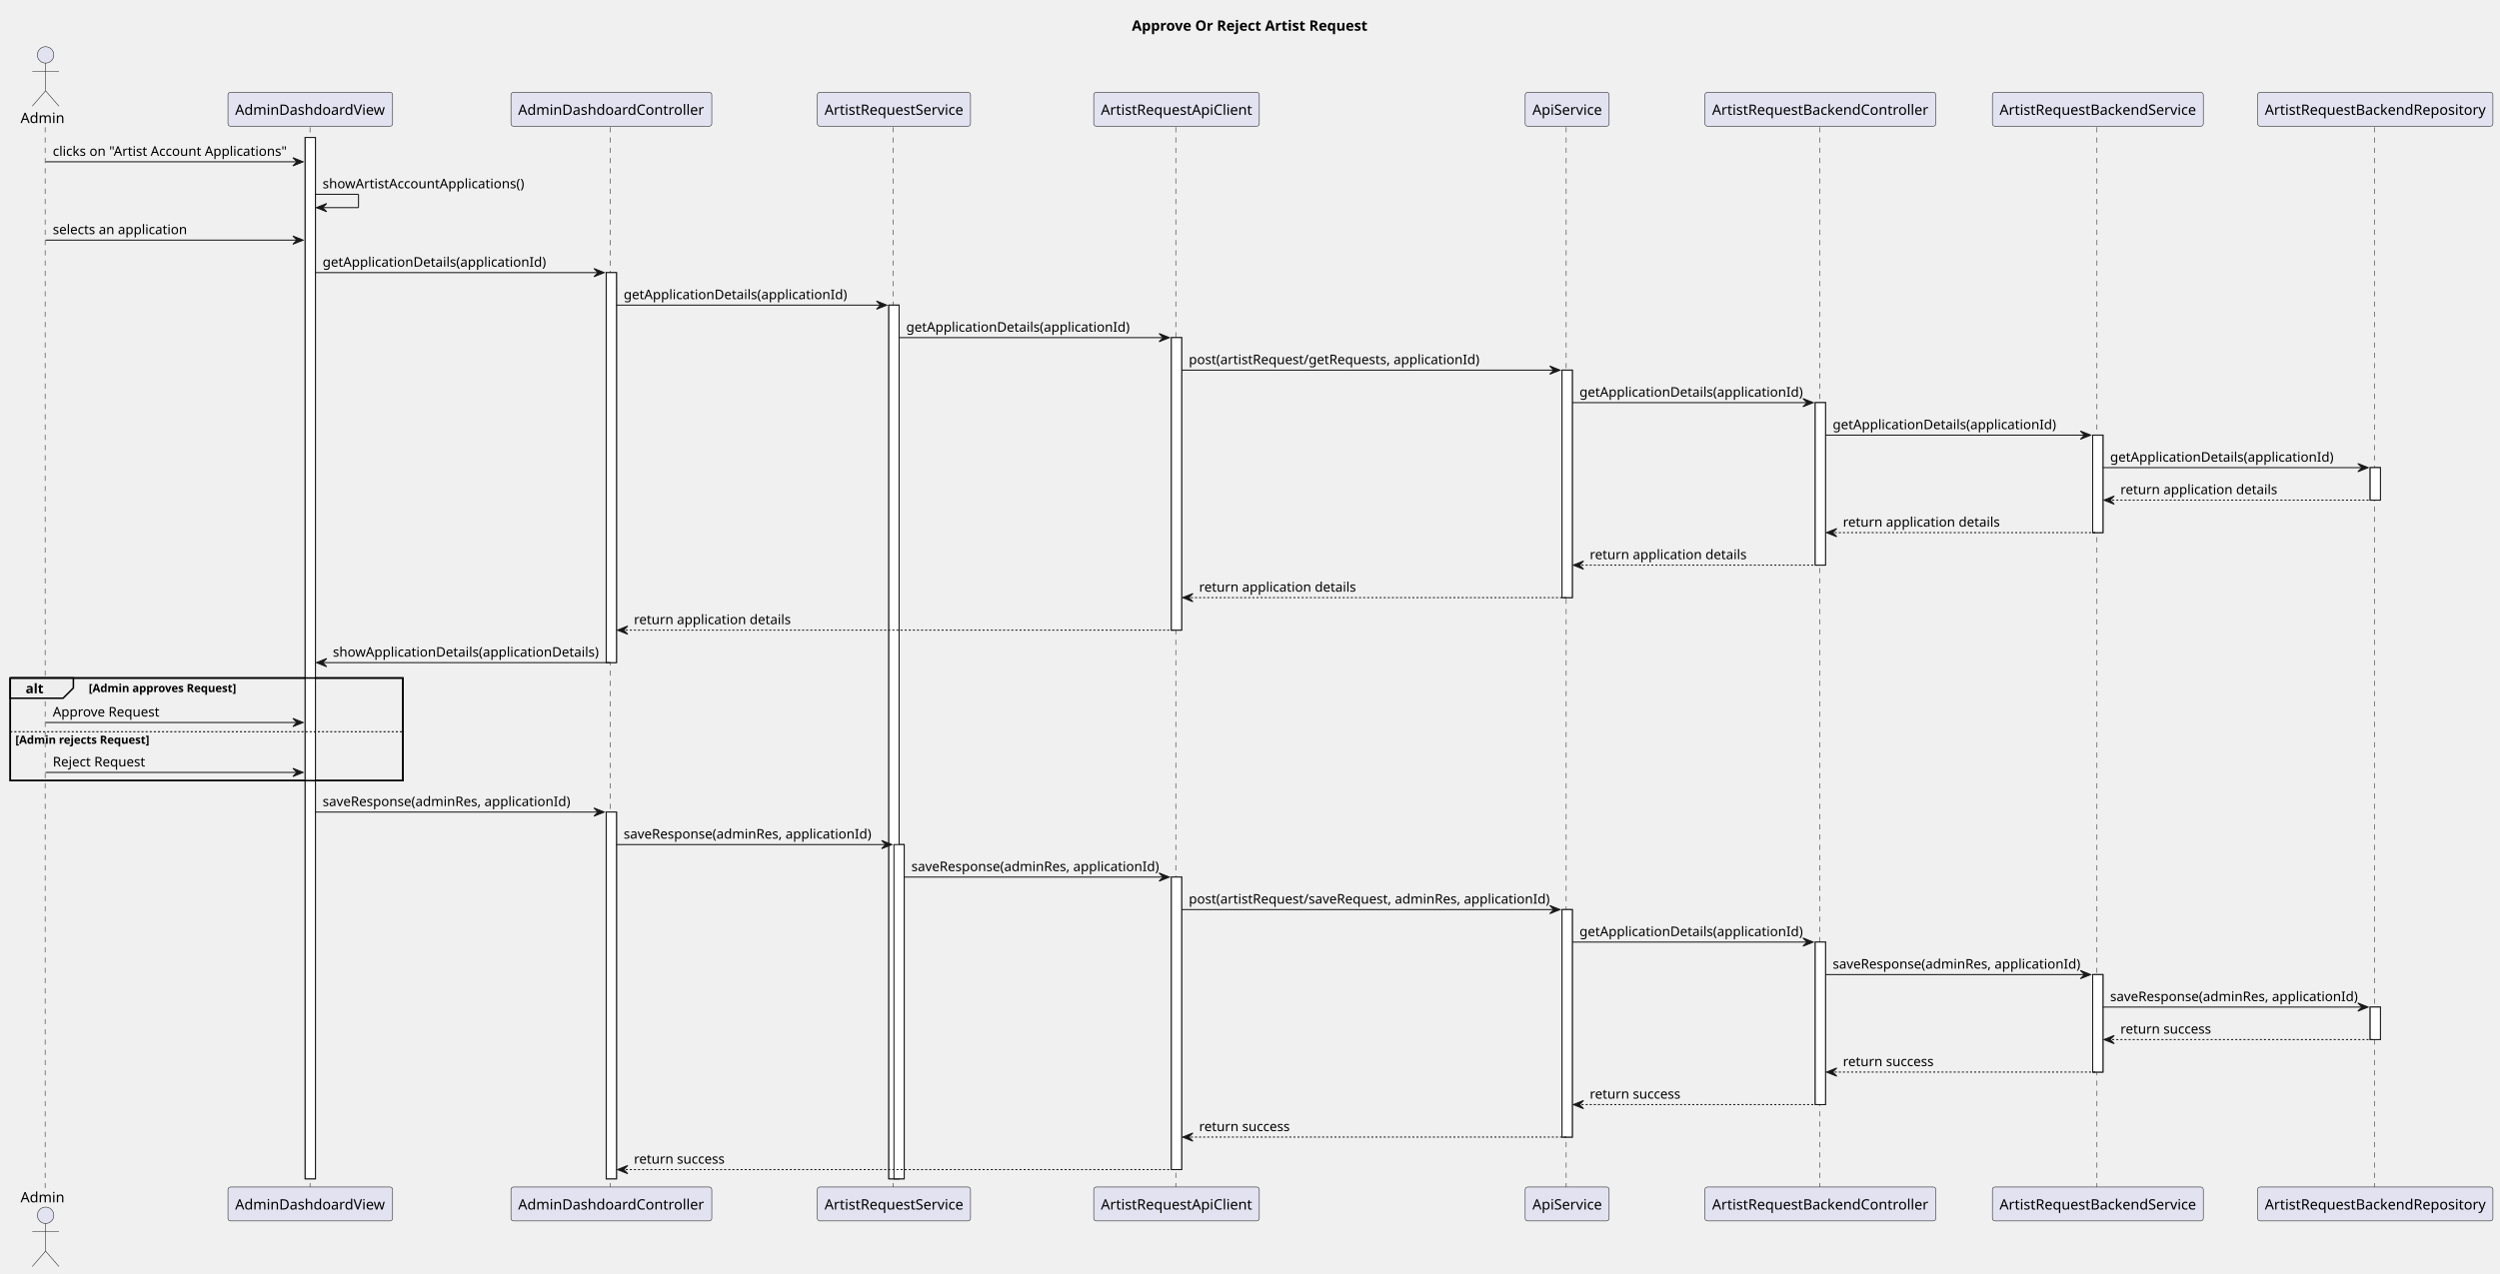
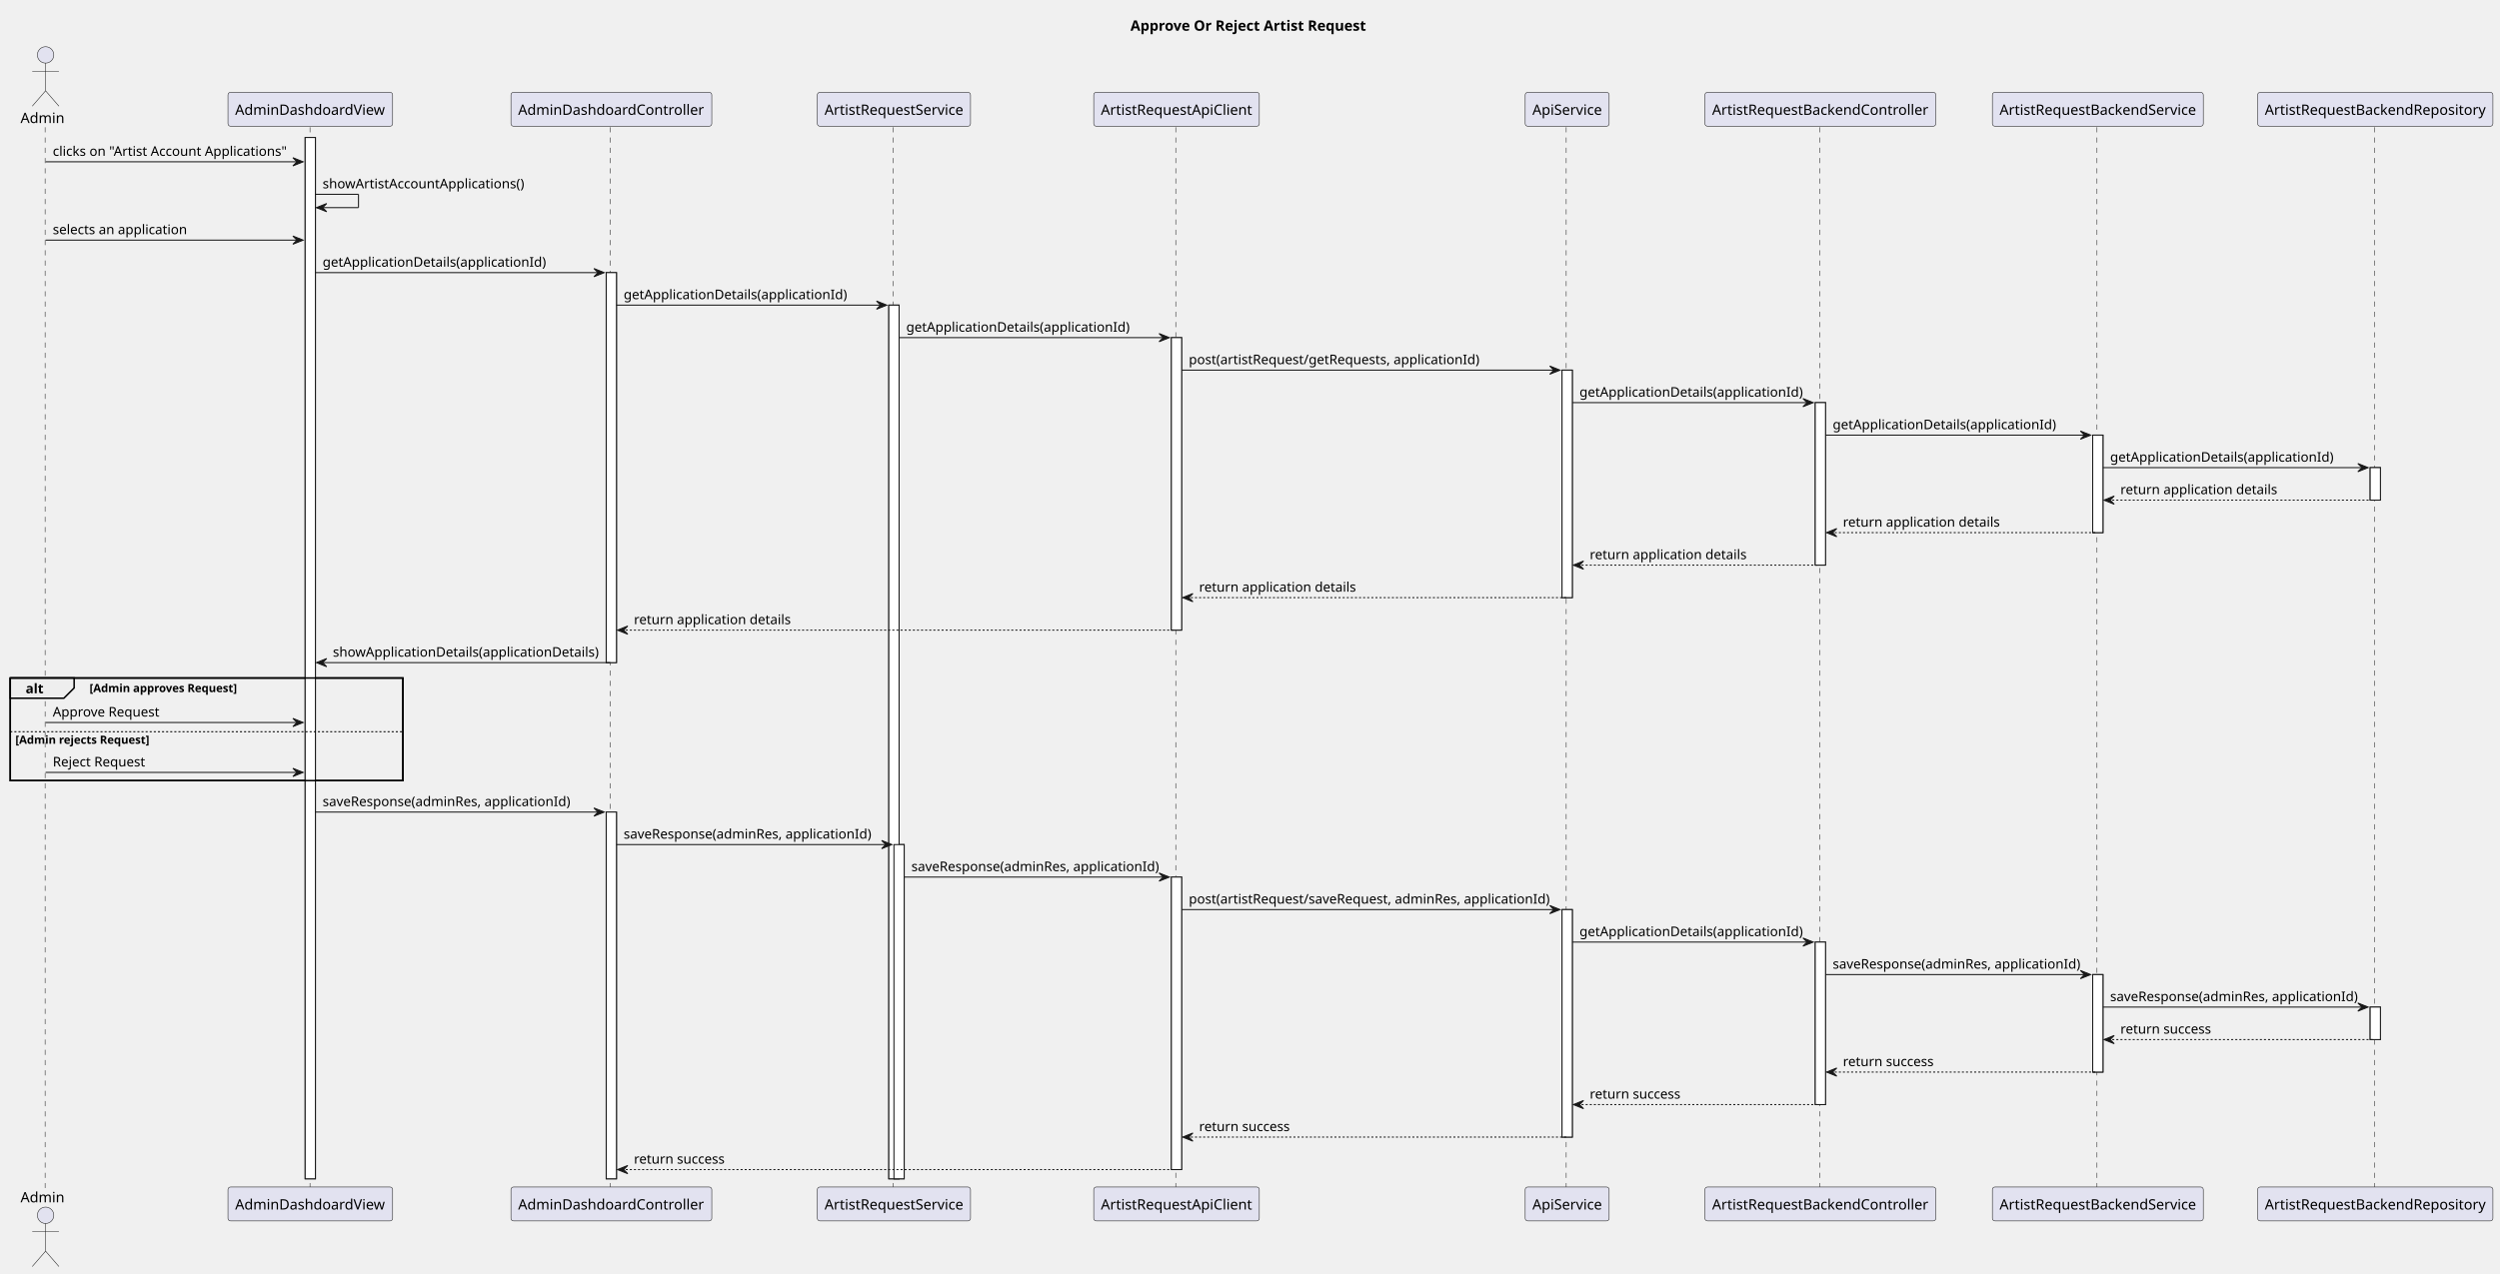
<svg xmlns="http://www.w3.org/2000/svg" contentStyleType="text/css" data-diagram-type="SEQUENCE" height="1242px" preserveAspectRatio="none" style="width:2437px;height:1242px;background:#FFFFFF;" version="1.1" viewBox="0 0 2437 1242" width="2437px" zoomAndPan="magnify">
  <defs />
  <g>
-     <text fill="#000000" font-family="sans-serif" font-size="14" font-weight="bold" lengthAdjust="spacing" textLength="227.513" x="1103.776" y="29.966">Approve Or Reject Artist Request</text>
+     <text fill="#000000" font-family="sans-serif" font-size="14" font-weight="bold" lengthAdjust="spacing" textLength="230.271" x="1102.397" y="29.966">Approve Or Reject Artist Request</text>
    <g>
      <rect fill="#FFFFFF" height="1015.868" style="stroke:#181818;stroke-width:1;" width="10" x="297.606" y="134.136" />
    </g>
    <g>
      <rect fill="#FFFFFF" height="380.472" style="stroke:#181818;stroke-width:1;" width="10" x="591.19" y="265.96" />
    </g>
    <g>
      <rect fill="#FFFFFF" height="357.766" style="stroke:#181818;stroke-width:1;" width="10" x="591.19" y="792.238" />
    </g>
    <g>
      <rect fill="#FFFFFF" height="852.338" style="stroke:#181818;stroke-width:1;" width="10" x="866.757" y="297.666" />
    </g>
    <g>
      <rect fill="#FFFFFF" height="326.06" style="stroke:#181818;stroke-width:1;" width="10" x="871.757" y="823.944" />
    </g>
    <g>
      <rect fill="#FFFFFF" height="285.354" style="stroke:#181818;stroke-width:1;" width="10" x="1142.323" y="329.372" />
    </g>
    <g>
      <rect fill="#FFFFFF" height="285.354" style="stroke:#181818;stroke-width:1;" width="10" x="1142.323" y="855.65" />
    </g>
    <g>
      <rect fill="#FFFFFF" height="221.942" style="stroke:#181818;stroke-width:1;" width="10" x="1523.298" y="361.078" />
    </g>
    <g>
      <rect fill="#FFFFFF" height="221.942" style="stroke:#181818;stroke-width:1;" width="10" x="1523.298" y="887.356" />
    </g>
    <g>
      <rect fill="#FFFFFF" height="158.53" style="stroke:#181818;stroke-width:1;" width="10" x="1770.217" y="392.784" />
    </g>
    <g>
      <rect fill="#FFFFFF" height="158.53" style="stroke:#181818;stroke-width:1;" width="10" x="1770.217" y="919.062" />
    </g>
    <g>
      <rect fill="#FFFFFF" height="95.118" style="stroke:#181818;stroke-width:1;" width="10" x="2040.784" y="424.49" />
    </g>
    <g>
      <rect fill="#FFFFFF" height="95.118" style="stroke:#181818;stroke-width:1;" width="10" x="2040.784" y="950.768" />
    </g>
    <g>
      <rect fill="#FFFFFF" height="31.706" style="stroke:#181818;stroke-width:1;" width="10" x="2311.35" y="456.196" />
    </g>
    <g>
      <rect fill="#FFFFFF" height="31.706" style="stroke:#181818;stroke-width:1;" width="10" x="2311.35" y="982.474" />
    </g>
    <rect fill="none" height="100.1" style="stroke:#000000;stroke-width:1.5;" width="382.896" x="10" y="661.432" />
    <g class="participant-lifeline" data-entity-uid="part1" data-qualified-name="Admin" id="part1-lifeline">
      <g>
        <rect fill="#000000" fill-opacity="0" height="1034.868" width="8" x="40.455" y="124.136" />
        <line style="stroke:#181818;stroke-width:0.5;stroke-dasharray:5,5;" x1="44" x2="44" y1="124.136" y2="1159.004" />
      </g>
    </g>
    <g class="participant-lifeline" data-entity-uid="part2" data-qualified-name="AdminDashdoardView" id="part2-lifeline">
      <g>
        <rect fill="#000000" fill-opacity="0" height="1034.868" width="8" x="298.606" y="124.136" />
        <line style="stroke:#181818;stroke-width:0.5;stroke-dasharray:5,5;" x1="302.316" x2="302.316" y1="124.136" y2="1159.004" />
      </g>
    </g>
    <g class="participant-lifeline" data-entity-uid="part3" data-qualified-name="AdminDashdoardController" id="part3-lifeline">
      <g>
        <rect fill="#000000" fill-opacity="0" height="1034.868" width="8" x="592.19" y="124.136" />
        <line style="stroke:#181818;stroke-width:0.5;stroke-dasharray:5,5;" x1="595.268" x2="595.268" y1="124.136" y2="1159.004" />
      </g>
    </g>
    <g class="participant-lifeline" data-entity-uid="part4" data-qualified-name="ArtistRequestService" id="part4-lifeline">
      <g>
        <rect fill="#000000" fill-opacity="0" height="1034.868" width="8" x="867.757" y="124.136" />
        <line style="stroke:#181818;stroke-width:0.5;stroke-dasharray:5,5;" x1="871.067" x2="871.067" y1="124.136" y2="1159.004" />
      </g>
    </g>
    <g class="participant-lifeline" data-entity-uid="part5" data-qualified-name="ArtistRequestApiClient" id="part5-lifeline">
      <g>
        <rect fill="#000000" fill-opacity="0" height="1034.868" width="8" x="1143.323" y="124.136" />
        <line style="stroke:#181818;stroke-width:0.5;stroke-dasharray:5,5;" x1="1146.564" x2="1146.564" y1="124.136" y2="1159.004" />
      </g>
    </g>
    <g class="participant-lifeline" data-entity-uid="part6" data-qualified-name="ApiService" id="part6-lifeline">
      <g>
        <rect fill="#000000" fill-opacity="0" height="1034.868" width="8" x="1524.298" y="124.136" />
        <line style="stroke:#181818;stroke-width:0.5;stroke-dasharray:5,5;" x1="1527.362" x2="1527.362" y1="124.136" y2="1159.004" />
      </g>
    </g>
    <g class="participant-lifeline" data-entity-uid="part7" data-qualified-name="ArtistRequestBackendController" id="part7-lifeline">
      <g>
        <rect fill="#000000" fill-opacity="0" height="1034.868" width="8" x="1771.217" y="124.136" />
        <line style="stroke:#181818;stroke-width:0.5;stroke-dasharray:5,5;" x1="1774.637" x2="1774.637" y1="124.136" y2="1159.004" />
      </g>
    </g>
    <g class="participant-lifeline" data-entity-uid="part8" data-qualified-name="ArtistRequestBackendService" id="part8-lifeline">
      <g>
        <rect fill="#000000" fill-opacity="0" height="1034.868" width="8" x="2041.784" y="124.136" />
        <line style="stroke:#181818;stroke-width:0.5;stroke-dasharray:5,5;" x1="2044.94" x2="2044.94" y1="124.136" y2="1159.004" />
      </g>
    </g>
    <g class="participant-lifeline" data-entity-uid="part9" data-qualified-name="ArtistRequestBackendRepository" id="part9-lifeline">
      <g>
        <rect fill="#000000" fill-opacity="0" height="1034.868" width="8" x="2312.35" y="124.136" />
        <line style="stroke:#181818;stroke-width:0.5;stroke-dasharray:5,5;" x1="2315.634" x2="2315.634" y1="124.136" y2="1159.004" />
      </g>
    </g>
    <g class="participant participant-head" data-entity-uid="part1" data-qualified-name="Admin" id="part1-head">
      <text fill="#000000" font-family="sans-serif" font-size="14" lengthAdjust="spacing" textLength="42.91" x="20" y="120.034">Admin</text>
      <ellipse cx="44.455" cy="53.568" fill="#E2E2F0" rx="8" ry="8" style="stroke:#181818;stroke-width:0.5;" />
      <path d="M44.455,61.568 L44.455,88.568 M31.455,69.568 L57.455,69.568 M44.455,88.568 L31.455,103.568 M44.455,88.568 L57.455,103.568" fill="none" style="stroke:#181818;stroke-width:0.5;" />
    </g>
    <g class="participant participant-tail" data-entity-uid="part1" data-qualified-name="Admin" id="part1-tail">
      <text fill="#000000" font-family="sans-serif" font-size="14" lengthAdjust="spacing" textLength="42.91" x="20" y="1172.97">Admin</text>
      <ellipse cx="44.455" cy="1185.572" fill="#E2E2F0" rx="8" ry="8" style="stroke:#181818;stroke-width:0.5;" />
      <path d="M44.455,1193.572 L44.455,1220.572 M31.455,1201.572 L57.455,1201.572 M44.455,1220.572 L31.455,1235.572 M44.455,1220.572 L57.455,1235.572" fill="none" style="stroke:#181818;stroke-width:0.5;" />
    </g>
    <g class="participant participant-head" data-entity-uid="part2" data-qualified-name="AdminDashdoardView" id="part2-head">
      <rect fill="#E2E2F0" height="33.068" rx="2.5" ry="2.5" style="stroke:#181818;stroke-width:0.5;" width="160.579" x="222.316" y="90.068" />
      <text fill="#000000" font-family="sans-serif" font-size="14" lengthAdjust="spacing" textLength="146.579" x="229.316" y="112.034">AdminDashdoardView</text>
    </g>
    <g class="participant participant-tail" data-entity-uid="part2" data-qualified-name="AdminDashdoardView" id="part2-tail">
      <rect fill="#E2E2F0" height="33.068" rx="2.5" ry="2.5" style="stroke:#181818;stroke-width:0.5;" width="160.579" x="222.316" y="1158.004" />
      <text fill="#000000" font-family="sans-serif" font-size="14" lengthAdjust="spacing" textLength="146.579" x="229.316" y="1179.97">AdminDashdoardView</text>
    </g>
    <g class="participant participant-head" data-entity-uid="part3" data-qualified-name="AdminDashdoardController" id="part3-head">
      <rect fill="#E2E2F0" height="33.068" rx="2.5" ry="2.5" style="stroke:#181818;stroke-width:0.5;" width="195.845" x="498.268" y="90.068" />
      <text fill="#000000" font-family="sans-serif" font-size="14" lengthAdjust="spacing" textLength="181.845" x="505.268" y="112.034">AdminDashdoardController</text>
    </g>
    <g class="participant participant-tail" data-entity-uid="part3" data-qualified-name="AdminDashdoardController" id="part3-tail">
      <rect fill="#E2E2F0" height="33.068" rx="2.5" ry="2.5" style="stroke:#181818;stroke-width:0.5;" width="195.845" x="498.268" y="1158.004" />
      <text fill="#000000" font-family="sans-serif" font-size="14" lengthAdjust="spacing" textLength="181.845" x="505.268" y="1179.97">AdminDashdoardController</text>
    </g>
    <g class="participant participant-head" data-entity-uid="part4" data-qualified-name="ArtistRequestService" id="part4-head">
      <rect fill="#E2E2F0" height="33.068" rx="2.5" ry="2.5" style="stroke:#181818;stroke-width:0.5;" width="149.38" x="797.067" y="90.068" />
      <text fill="#000000" font-family="sans-serif" font-size="14" lengthAdjust="spacing" textLength="135.38" x="804.067" y="112.034">ArtistRequestService</text>
    </g>
    <g class="participant participant-tail" data-entity-uid="part4" data-qualified-name="ArtistRequestService" id="part4-tail">
      <rect fill="#E2E2F0" height="33.068" rx="2.5" ry="2.5" style="stroke:#181818;stroke-width:0.5;" width="149.38" x="797.067" y="1158.004" />
      <text fill="#000000" font-family="sans-serif" font-size="14" lengthAdjust="spacing" textLength="135.38" x="804.067" y="1179.97">ArtistRequestService</text>
    </g>
    <g class="participant participant-head" data-entity-uid="part5" data-qualified-name="ArtistRequestApiClient" id="part5-head">
      <rect fill="#E2E2F0" height="33.068" rx="2.5" ry="2.5" style="stroke:#181818;stroke-width:0.5;" width="161.517" x="1066.564" y="90.068" />
      <text fill="#000000" font-family="sans-serif" font-size="14" lengthAdjust="spacing" textLength="147.517" x="1073.564" y="112.034">ArtistRequestApiClient</text>
    </g>
    <g class="participant participant-tail" data-entity-uid="part5" data-qualified-name="ArtistRequestApiClient" id="part5-tail">
      <rect fill="#E2E2F0" height="33.068" rx="2.5" ry="2.5" style="stroke:#181818;stroke-width:0.5;" width="161.517" x="1066.564" y="1158.004" />
      <text fill="#000000" font-family="sans-serif" font-size="14" lengthAdjust="spacing" textLength="147.517" x="1073.564" y="1179.97">ArtistRequestApiClient</text>
    </g>
    <g class="participant participant-head" data-entity-uid="part6" data-qualified-name="ApiService" id="part6-head">
      <rect fill="#E2E2F0" height="33.068" rx="2.5" ry="2.5" style="stroke:#181818;stroke-width:0.5;" width="81.872" x="1487.362" y="90.068" />
      <text fill="#000000" font-family="sans-serif" font-size="14" lengthAdjust="spacing" textLength="67.872" x="1494.362" y="112.034">ApiService</text>
    </g>
    <g class="participant participant-tail" data-entity-uid="part6" data-qualified-name="ApiService" id="part6-tail">
      <rect fill="#E2E2F0" height="33.068" rx="2.5" ry="2.5" style="stroke:#181818;stroke-width:0.5;" width="81.872" x="1487.362" y="1158.004" />
      <text fill="#000000" font-family="sans-serif" font-size="14" lengthAdjust="spacing" textLength="67.872" x="1494.362" y="1179.97">ApiService</text>
    </g>
    <g class="participant participant-head" data-entity-uid="part7" data-qualified-name="ArtistRequestBackendController" id="part7-head">
      <rect fill="#E2E2F0" height="33.068" rx="2.5" ry="2.5" style="stroke:#181818;stroke-width:0.5;" width="225.161" x="1662.637" y="90.068" />
      <text fill="#000000" font-family="sans-serif" font-size="14" lengthAdjust="spacing" textLength="211.161" x="1669.637" y="112.034">ArtistRequestBackendController</text>
    </g>
    <g class="participant participant-tail" data-entity-uid="part7" data-qualified-name="ArtistRequestBackendController" id="part7-tail">
      <rect fill="#E2E2F0" height="33.068" rx="2.5" ry="2.5" style="stroke:#181818;stroke-width:0.5;" width="225.161" x="1662.637" y="1158.004" />
      <text fill="#000000" font-family="sans-serif" font-size="14" lengthAdjust="spacing" textLength="211.161" x="1669.637" y="1179.97">ArtistRequestBackendController</text>
    </g>
    <g class="participant participant-head" data-entity-uid="part8" data-qualified-name="ArtistRequestBackendService" id="part8-head">
      <rect fill="#E2E2F0" height="33.068" rx="2.5" ry="2.5" style="stroke:#181818;stroke-width:0.5;" width="205.687" x="1942.94" y="90.068" />
      <text fill="#000000" font-family="sans-serif" font-size="14" lengthAdjust="spacing" textLength="191.687" x="1949.94" y="112.034">ArtistRequestBackendService</text>
    </g>
    <g class="participant participant-tail" data-entity-uid="part8" data-qualified-name="ArtistRequestBackendService" id="part8-tail">
      <rect fill="#E2E2F0" height="33.068" rx="2.5" ry="2.5" style="stroke:#181818;stroke-width:0.5;" width="205.687" x="1942.94" y="1158.004" />
      <text fill="#000000" font-family="sans-serif" font-size="14" lengthAdjust="spacing" textLength="191.687" x="1949.94" y="1179.97">ArtistRequestBackendService</text>
    </g>
    <g class="participant participant-head" data-entity-uid="part9" data-qualified-name="ArtistRequestBackendRepository" id="part9-head">
      <rect fill="#E2E2F0" height="33.068" rx="2.5" ry="2.5" style="stroke:#181818;stroke-width:0.5;" width="229.431" x="2201.634" y="90.068" />
      <text fill="#000000" font-family="sans-serif" font-size="14" lengthAdjust="spacing" textLength="215.431" x="2208.634" y="112.034">ArtistRequestBackendRepository</text>
    </g>
    <g class="participant participant-tail" data-entity-uid="part9" data-qualified-name="ArtistRequestBackendRepository" id="part9-tail">
      <rect fill="#E2E2F0" height="33.068" rx="2.5" ry="2.5" style="stroke:#181818;stroke-width:0.5;" width="229.431" x="2201.634" y="1158.004" />
      <text fill="#000000" font-family="sans-serif" font-size="14" lengthAdjust="spacing" textLength="215.431" x="2208.634" y="1179.97">ArtistRequestBackendRepository</text>
    </g>
    <g>
      <rect fill="#FFFFFF" height="1015.868" style="stroke:#181818;stroke-width:1;" width="10" x="297.606" y="134.136" />
    </g>
    <g>
      <rect fill="#FFFFFF" height="380.472" style="stroke:#181818;stroke-width:1;" width="10" x="591.19" y="265.96" />
    </g>
    <g>
      <rect fill="#FFFFFF" height="357.766" style="stroke:#181818;stroke-width:1;" width="10" x="591.19" y="792.238" />
    </g>
    <g>
      <rect fill="#FFFFFF" height="852.338" style="stroke:#181818;stroke-width:1;" width="10" x="866.757" y="297.666" />
    </g>
    <g>
      <rect fill="#FFFFFF" height="326.06" style="stroke:#181818;stroke-width:1;" width="10" x="871.757" y="823.944" />
    </g>
    <g>
      <rect fill="#FFFFFF" height="285.354" style="stroke:#181818;stroke-width:1;" width="10" x="1142.323" y="329.372" />
    </g>
    <g>
      <rect fill="#FFFFFF" height="285.354" style="stroke:#181818;stroke-width:1;" width="10" x="1142.323" y="855.65" />
    </g>
    <g>
      <rect fill="#FFFFFF" height="221.942" style="stroke:#181818;stroke-width:1;" width="10" x="1523.298" y="361.078" />
    </g>
    <g>
      <rect fill="#FFFFFF" height="221.942" style="stroke:#181818;stroke-width:1;" width="10" x="1523.298" y="887.356" />
    </g>
    <g>
      <rect fill="#FFFFFF" height="158.53" style="stroke:#181818;stroke-width:1;" width="10" x="1770.217" y="392.784" />
    </g>
    <g>
      <rect fill="#FFFFFF" height="158.53" style="stroke:#181818;stroke-width:1;" width="10" x="1770.217" y="919.062" />
    </g>
    <g>
      <rect fill="#FFFFFF" height="95.118" style="stroke:#181818;stroke-width:1;" width="10" x="2040.784" y="424.49" />
    </g>
    <g>
      <rect fill="#FFFFFF" height="95.118" style="stroke:#181818;stroke-width:1;" width="10" x="2040.784" y="950.768" />
    </g>
    <g>
      <rect fill="#FFFFFF" height="31.706" style="stroke:#181818;stroke-width:1;" width="10" x="2311.35" y="456.196" />
    </g>
    <g>
      <rect fill="#FFFFFF" height="31.706" style="stroke:#181818;stroke-width:1;" width="10" x="2311.35" y="982.474" />
    </g>
    <g class="message" data-entity-1="part1" data-entity-2="part2" id="msg1">
      <polygon fill="#181818" points="285.606,153.842,295.606,157.842,285.606,161.842,289.606,157.842" style="stroke:#181818;stroke-width:1;" />
      <line style="stroke:#181818;stroke-width:1;" x1="44.455" x2="291.606" y1="157.842" y2="157.842" />
      <text fill="#000000" font-family="sans-serif" font-size="13" lengthAdjust="spacing" textLength="229.151" x="51.455" y="152.033">clicks on "Artist Account Applications"</text>
    </g>
    <g class="message" data-entity-1="part2" data-entity-2="part2" id="msg2">
      <line style="stroke:#181818;stroke-width:1;" x1="307.606" x2="349.606" y1="189.548" y2="189.548" />
      <line style="stroke:#181818;stroke-width:1;" x1="349.606" x2="349.606" y1="189.548" y2="202.548" />
      <line style="stroke:#181818;stroke-width:1;" x1="308.606" x2="349.606" y1="202.548" y2="202.548" />
      <polygon fill="#181818" points="318.606,198.548,308.606,202.548,318.606,206.548,314.606,202.548" style="stroke:#181818;stroke-width:1;" />
      <text fill="#000000" font-family="sans-serif" font-size="13" lengthAdjust="spacing" textLength="196.911" x="314.606" y="183.739">showArtistAccountApplications()</text>
    </g>
    <g class="message" data-entity-1="part1" data-entity-2="part2" id="msg3">
      <polygon fill="#181818" points="285.606,230.254,295.606,234.254,285.606,238.254,289.606,234.254" style="stroke:#181818;stroke-width:1;" />
      <line style="stroke:#181818;stroke-width:1;" x1="44.455" x2="291.606" y1="234.254" y2="234.254" />
      <text fill="#000000" font-family="sans-serif" font-size="13" lengthAdjust="spacing" textLength="130.962" x="51.455" y="228.445">selects an application</text>
    </g>
    <g class="message" data-entity-1="part2" data-entity-2="part3" id="msg4">
      <polygon fill="#181818" points="579.19,261.96,589.19,265.96,579.19,269.96,583.19,265.96" style="stroke:#181818;stroke-width:1;" />
      <line style="stroke:#181818;stroke-width:1;" x1="307.606" x2="585.19" y1="265.96" y2="265.96" />
      <text fill="#000000" font-family="sans-serif" font-size="13" lengthAdjust="spacing" textLength="217.919" x="314.606" y="260.151">getApplicationDetails(applicationId)</text>
    </g>
    <g class="message" data-entity-1="part3" data-entity-2="part4" id="msg5">
      <polygon fill="#181818" points="854.757,293.666,864.757,297.666,854.757,301.666,858.757,297.666" style="stroke:#181818;stroke-width:1;" />
      <line style="stroke:#181818;stroke-width:1;" x1="601.19" x2="860.757" y1="297.666" y2="297.666" />
      <text fill="#000000" font-family="sans-serif" font-size="13" lengthAdjust="spacing" textLength="217.919" x="608.19" y="291.857">getApplicationDetails(applicationId)</text>
    </g>
    <g class="message" data-entity-1="part4" data-entity-2="part5" id="msg6">
      <polygon fill="#181818" points="1130.323,325.372,1140.323,329.372,1130.323,333.372,1134.323,329.372" style="stroke:#181818;stroke-width:1;" />
      <line style="stroke:#181818;stroke-width:1;" x1="876.757" x2="1136.323" y1="329.372" y2="329.372" />
      <text fill="#000000" font-family="sans-serif" font-size="13" lengthAdjust="spacing" textLength="217.919" x="883.757" y="323.563">getApplicationDetails(applicationId)</text>
    </g>
    <g class="message" data-entity-1="part5" data-entity-2="part6" id="msg7">
      <polygon fill="#181818" points="1511.298,357.078,1521.298,361.078,1511.298,365.078,1515.298,361.078" style="stroke:#181818;stroke-width:1;" />
      <line style="stroke:#181818;stroke-width:1;" x1="1152.323" x2="1517.298" y1="361.078" y2="361.078" />
      <text fill="#000000" font-family="sans-serif" font-size="13" lengthAdjust="spacing" textLength="283.426" x="1159.323" y="355.269">post(artistRequest/getRequests, applicationId)</text>
    </g>
    <g class="message" data-entity-1="part6" data-entity-2="part7" id="msg8">
      <polygon fill="#181818" points="1758.217,388.784,1768.217,392.784,1758.217,396.784,1762.217,392.784" style="stroke:#181818;stroke-width:1;" />
      <line style="stroke:#181818;stroke-width:1;" x1="1533.298" x2="1764.217" y1="392.784" y2="392.784" />
      <text fill="#000000" font-family="sans-serif" font-size="13" lengthAdjust="spacing" textLength="217.919" x="1540.298" y="386.975">getApplicationDetails(applicationId)</text>
    </g>
    <g class="message" data-entity-1="part7" data-entity-2="part8" id="msg9">
      <polygon fill="#181818" points="2028.784,420.49,2038.784,424.49,2028.784,428.49,2032.784,424.49" style="stroke:#181818;stroke-width:1;" />
      <line style="stroke:#181818;stroke-width:1;" x1="1780.217" x2="2034.784" y1="424.49" y2="424.49" />
      <text fill="#000000" font-family="sans-serif" font-size="13" lengthAdjust="spacing" textLength="217.919" x="1787.217" y="418.681">getApplicationDetails(applicationId)</text>
    </g>
    <g class="message" data-entity-1="part8" data-entity-2="part9" id="msg10">
      <polygon fill="#181818" points="2299.35,452.196,2309.35,456.196,2299.35,460.196,2303.35,456.196" style="stroke:#181818;stroke-width:1;" />
      <line style="stroke:#181818;stroke-width:1;" x1="2050.784" x2="2305.35" y1="456.196" y2="456.196" />
      <text fill="#000000" font-family="sans-serif" font-size="13" lengthAdjust="spacing" textLength="217.919" x="2057.784" y="450.387">getApplicationDetails(applicationId)</text>
    </g>
    <g class="message" data-entity-1="part9" data-entity-2="part8" id="msg11">
      <polygon fill="#181818" points="2061.784,483.902,2051.784,487.902,2061.784,491.902,2057.784,487.902" style="stroke:#181818;stroke-width:1;" />
      <line style="stroke:#181818;stroke-width:1;stroke-dasharray:2,2;" x1="2055.784" x2="2315.35" y1="487.902" y2="487.902" />
      <text fill="#000000" font-family="sans-serif" font-size="13" lengthAdjust="spacing" textLength="153.309" x="2067.784" y="482.093">return application details</text>
    </g>
    <g class="message" data-entity-1="part8" data-entity-2="part7" id="msg12">
      <polygon fill="#181818" points="1791.217,515.608,1781.217,519.608,1791.217,523.608,1787.217,519.608" style="stroke:#181818;stroke-width:1;" />
      <line style="stroke:#181818;stroke-width:1;stroke-dasharray:2,2;" x1="1785.217" x2="2044.784" y1="519.608" y2="519.608" />
      <text fill="#000000" font-family="sans-serif" font-size="13" lengthAdjust="spacing" textLength="153.309" x="1797.217" y="513.799">return application details</text>
    </g>
    <g class="message" data-entity-1="part7" data-entity-2="part6" id="msg13">
      <polygon fill="#181818" points="1544.298,547.314,1534.298,551.314,1544.298,555.314,1540.298,551.314" style="stroke:#181818;stroke-width:1;" />
      <line style="stroke:#181818;stroke-width:1;stroke-dasharray:2,2;" x1="1538.298" x2="1774.217" y1="551.314" y2="551.314" />
      <text fill="#000000" font-family="sans-serif" font-size="13" lengthAdjust="spacing" textLength="153.309" x="1550.298" y="545.505">return application details</text>
    </g>
    <g class="message" data-entity-1="part6" data-entity-2="part5" id="msg14">
      <polygon fill="#181818" points="1163.323,579.02,1153.323,583.02,1163.323,587.02,1159.323,583.02" style="stroke:#181818;stroke-width:1;" />
      <line style="stroke:#181818;stroke-width:1;stroke-dasharray:2,2;" x1="1157.323" x2="1527.298" y1="583.02" y2="583.02" />
      <text fill="#000000" font-family="sans-serif" font-size="13" lengthAdjust="spacing" textLength="153.309" x="1169.323" y="577.211">return application details</text>
    </g>
    <g class="message" data-entity-1="part5" data-entity-2="part3" id="msg15">
      <polygon fill="#181818" points="612.19,610.726,602.19,614.726,612.19,618.726,608.19,614.726" style="stroke:#181818;stroke-width:1;" />
      <line style="stroke:#181818;stroke-width:1;stroke-dasharray:2,2;" x1="606.19" x2="1146.323" y1="614.726" y2="614.726" />
      <text fill="#000000" font-family="sans-serif" font-size="13" lengthAdjust="spacing" textLength="153.309" x="618.19" y="608.917">return application details</text>
    </g>
    <g class="message" data-entity-1="part3" data-entity-2="part2" id="msg16">
      <polygon fill="#181818" points="318.606,642.432,308.606,646.432,318.606,650.432,314.606,646.432" style="stroke:#181818;stroke-width:1;" />
      <line style="stroke:#181818;stroke-width:1;" x1="312.606" x2="595.19" y1="646.432" y2="646.432" />
      <text fill="#000000" font-family="sans-serif" font-size="13" lengthAdjust="spacing" textLength="259.584" x="324.606" y="640.623">showApplicationDetails(applicationDetails)</text>
    </g>
-     <path d="M10,661.432 L71.559,661.432 L71.559,671.138 L61.559,681.138 L10,681.138 L10,661.432" fill="#EEEEEE" style="stroke:#000000;stroke-width:1.5;" />
+     <path d="M10,661.432 L72.303,661.432 L72.303,671.138 L62.303,681.138 L10,681.138 L10,661.432" fill="#EEEEEE" style="stroke:#000000;stroke-width:1.5;" />
    <rect fill="none" height="100.1" style="stroke:#000000;stroke-width:1.5;" width="382.896" x="10" y="661.432" />
-     <text fill="#000000" font-family="sans-serif" font-size="13" font-weight="bold" lengthAdjust="spacing" textLength="16.559" x="25" y="676.329">alt</text>
-     <text fill="#000000" font-family="sans-serif" font-size="11" font-weight="bold" lengthAdjust="spacing" textLength="144.248" x="86.559" y="675.191">[Admin approves Request]</text>
+     <text fill="#000000" font-family="sans-serif" font-size="13" font-weight="bold" lengthAdjust="spacing" textLength="17.303" x="25" y="676.329">alt</text>
+     <text fill="#000000" font-family="sans-serif" font-size="11" font-weight="bold" lengthAdjust="spacing" textLength="144.132" x="87.303" y="675.191">[Admin approves Request]</text>
    <g class="message" data-entity-1="part1" data-entity-2="part2" id="msg17">
      <polygon fill="#181818" points="285.606,700.844,295.606,704.844,285.606,708.844,289.606,704.844" style="stroke:#181818;stroke-width:1;" />
      <line style="stroke:#181818;stroke-width:1;" x1="44.455" x2="291.606" y1="704.844" y2="704.844" />
      <text fill="#000000" font-family="sans-serif" font-size="13" lengthAdjust="spacing" textLength="104.546" x="51.455" y="699.035">Approve Request</text>
    </g>
    <line style="stroke:#000000;stroke-width:1;stroke-dasharray:2,2;" x1="10" x2="392.896" y1="713.844" y2="713.844" />
-     <text fill="#000000" font-family="sans-serif" font-size="11" font-weight="bold" lengthAdjust="spacing" textLength="130.253" x="15" y="725.603">[Admin rejects Request]</text>
+     <text fill="#000000" font-family="sans-serif" font-size="11" font-weight="bold" lengthAdjust="spacing" textLength="130.778" x="15" y="725.603">[Admin rejects Request]</text>
    <g class="message" data-entity-1="part1" data-entity-2="part2" id="msg18">
      <polygon fill="#181818" points="285.606,749.532,295.606,753.532,285.606,757.532,289.606,753.532" style="stroke:#181818;stroke-width:1;" />
      <line style="stroke:#181818;stroke-width:1;" x1="44.455" x2="291.606" y1="753.532" y2="753.532" />
      <text fill="#000000" font-family="sans-serif" font-size="13" lengthAdjust="spacing" textLength="90.116" x="51.455" y="747.723">Reject Request</text>
    </g>
    <g class="message" data-entity-1="part2" data-entity-2="part3" id="msg19">
      <polygon fill="#181818" points="579.19,788.238,589.19,792.238,579.19,796.238,583.19,792.238" style="stroke:#181818;stroke-width:1;" />
      <line style="stroke:#181818;stroke-width:1;" x1="307.606" x2="585.19" y1="792.238" y2="792.238" />
      <text fill="#000000" font-family="sans-serif" font-size="13" lengthAdjust="spacing" textLength="241.566" x="314.606" y="786.429">saveResponse(adminRes, applicationId)</text>
    </g>
    <g class="message" data-entity-1="part3" data-entity-2="part4" id="msg20">
      <polygon fill="#181818" points="859.757,819.944,869.757,823.944,859.757,827.944,863.757,823.944" style="stroke:#181818;stroke-width:1;" />
      <line style="stroke:#181818;stroke-width:1;" x1="601.19" x2="865.757" y1="823.944" y2="823.944" />
      <text fill="#000000" font-family="sans-serif" font-size="13" lengthAdjust="spacing" textLength="241.566" x="608.19" y="818.135">saveResponse(adminRes, applicationId)</text>
    </g>
    <g class="message" data-entity-1="part4" data-entity-2="part5" id="msg21">
      <polygon fill="#181818" points="1130.323,851.65,1140.323,855.65,1130.323,859.65,1134.323,855.65" style="stroke:#181818;stroke-width:1;" />
      <line style="stroke:#181818;stroke-width:1;" x1="881.757" x2="1136.323" y1="855.65" y2="855.65" />
      <text fill="#000000" font-family="sans-serif" font-size="13" lengthAdjust="spacing" textLength="241.566" x="888.757" y="849.841">saveResponse(adminRes, applicationId)</text>
    </g>
    <g class="message" data-entity-1="part5" data-entity-2="part6" id="msg22">
      <polygon fill="#181818" points="1511.298,883.356,1521.298,887.356,1511.298,891.356,1515.298,887.356" style="stroke:#181818;stroke-width:1;" />
      <line style="stroke:#181818;stroke-width:1;" x1="1152.323" x2="1517.298" y1="887.356" y2="887.356" />
      <text fill="#000000" font-family="sans-serif" font-size="13" lengthAdjust="spacing" textLength="351.975" x="1159.323" y="881.547">post(artistRequest/saveRequest, adminRes, applicationId)</text>
    </g>
    <g class="message" data-entity-1="part6" data-entity-2="part7" id="msg23">
      <polygon fill="#181818" points="1758.217,915.062,1768.217,919.062,1758.217,923.062,1762.217,919.062" style="stroke:#181818;stroke-width:1;" />
      <line style="stroke:#181818;stroke-width:1;" x1="1533.298" x2="1764.217" y1="919.062" y2="919.062" />
      <text fill="#000000" font-family="sans-serif" font-size="13" lengthAdjust="spacing" textLength="217.919" x="1540.298" y="913.253">getApplicationDetails(applicationId)</text>
    </g>
    <g class="message" data-entity-1="part7" data-entity-2="part8" id="msg24">
      <polygon fill="#181818" points="2028.784,946.768,2038.784,950.768,2028.784,954.768,2032.784,950.768" style="stroke:#181818;stroke-width:1;" />
      <line style="stroke:#181818;stroke-width:1;" x1="1780.217" x2="2034.784" y1="950.768" y2="950.768" />
      <text fill="#000000" font-family="sans-serif" font-size="13" lengthAdjust="spacing" textLength="241.566" x="1787.217" y="944.959">saveResponse(adminRes, applicationId)</text>
    </g>
    <g class="message" data-entity-1="part8" data-entity-2="part9" id="msg25">
      <polygon fill="#181818" points="2299.35,978.474,2309.35,982.474,2299.35,986.474,2303.35,982.474" style="stroke:#181818;stroke-width:1;" />
      <line style="stroke:#181818;stroke-width:1;" x1="2050.784" x2="2305.35" y1="982.474" y2="982.474" />
      <text fill="#000000" font-family="sans-serif" font-size="13" lengthAdjust="spacing" textLength="241.566" x="2057.784" y="976.665">saveResponse(adminRes, applicationId)</text>
    </g>
    <g class="message" data-entity-1="part9" data-entity-2="part8" id="msg26">
      <polygon fill="#181818" points="2061.784,1010.18,2051.784,1014.18,2061.784,1018.18,2057.784,1014.18" style="stroke:#181818;stroke-width:1;" />
      <line style="stroke:#181818;stroke-width:1;stroke-dasharray:2,2;" x1="2055.784" x2="2315.35" y1="1014.18" y2="1014.18" />
      <text fill="#000000" font-family="sans-serif" font-size="13" lengthAdjust="spacing" textLength="88.738" x="2067.784" y="1008.371">return success</text>
    </g>
    <g class="message" data-entity-1="part8" data-entity-2="part7" id="msg27">
      <polygon fill="#181818" points="1791.217,1041.886,1781.217,1045.886,1791.217,1049.886,1787.217,1045.886" style="stroke:#181818;stroke-width:1;" />
      <line style="stroke:#181818;stroke-width:1;stroke-dasharray:2,2;" x1="1785.217" x2="2044.784" y1="1045.886" y2="1045.886" />
      <text fill="#000000" font-family="sans-serif" font-size="13" lengthAdjust="spacing" textLength="88.738" x="1797.217" y="1040.077">return success</text>
    </g>
    <g class="message" data-entity-1="part7" data-entity-2="part6" id="msg28">
      <polygon fill="#181818" points="1544.298,1073.592,1534.298,1077.592,1544.298,1081.592,1540.298,1077.592" style="stroke:#181818;stroke-width:1;" />
      <line style="stroke:#181818;stroke-width:1;stroke-dasharray:2,2;" x1="1538.298" x2="1774.217" y1="1077.592" y2="1077.592" />
      <text fill="#000000" font-family="sans-serif" font-size="13" lengthAdjust="spacing" textLength="88.738" x="1550.298" y="1071.783">return success</text>
    </g>
    <g class="message" data-entity-1="part6" data-entity-2="part5" id="msg29">
      <polygon fill="#181818" points="1163.323,1105.298,1153.323,1109.298,1163.323,1113.298,1159.323,1109.298" style="stroke:#181818;stroke-width:1;" />
      <line style="stroke:#181818;stroke-width:1;stroke-dasharray:2,2;" x1="1157.323" x2="1527.298" y1="1109.298" y2="1109.298" />
      <text fill="#000000" font-family="sans-serif" font-size="13" lengthAdjust="spacing" textLength="88.738" x="1169.323" y="1103.489">return success</text>
    </g>
    <g class="message" data-entity-1="part5" data-entity-2="part3" id="msg30">
      <polygon fill="#181818" points="612.19,1137.004,602.19,1141.004,612.19,1145.004,608.19,1141.004" style="stroke:#181818;stroke-width:1;" />
      <line style="stroke:#181818;stroke-width:1;stroke-dasharray:2,2;" x1="606.19" x2="1146.323" y1="1141.004" y2="1141.004" />
      <text fill="#000000" font-family="sans-serif" font-size="13" lengthAdjust="spacing" textLength="88.738" x="618.19" y="1135.195">return success</text>
    </g>
  </g>
</svg>
